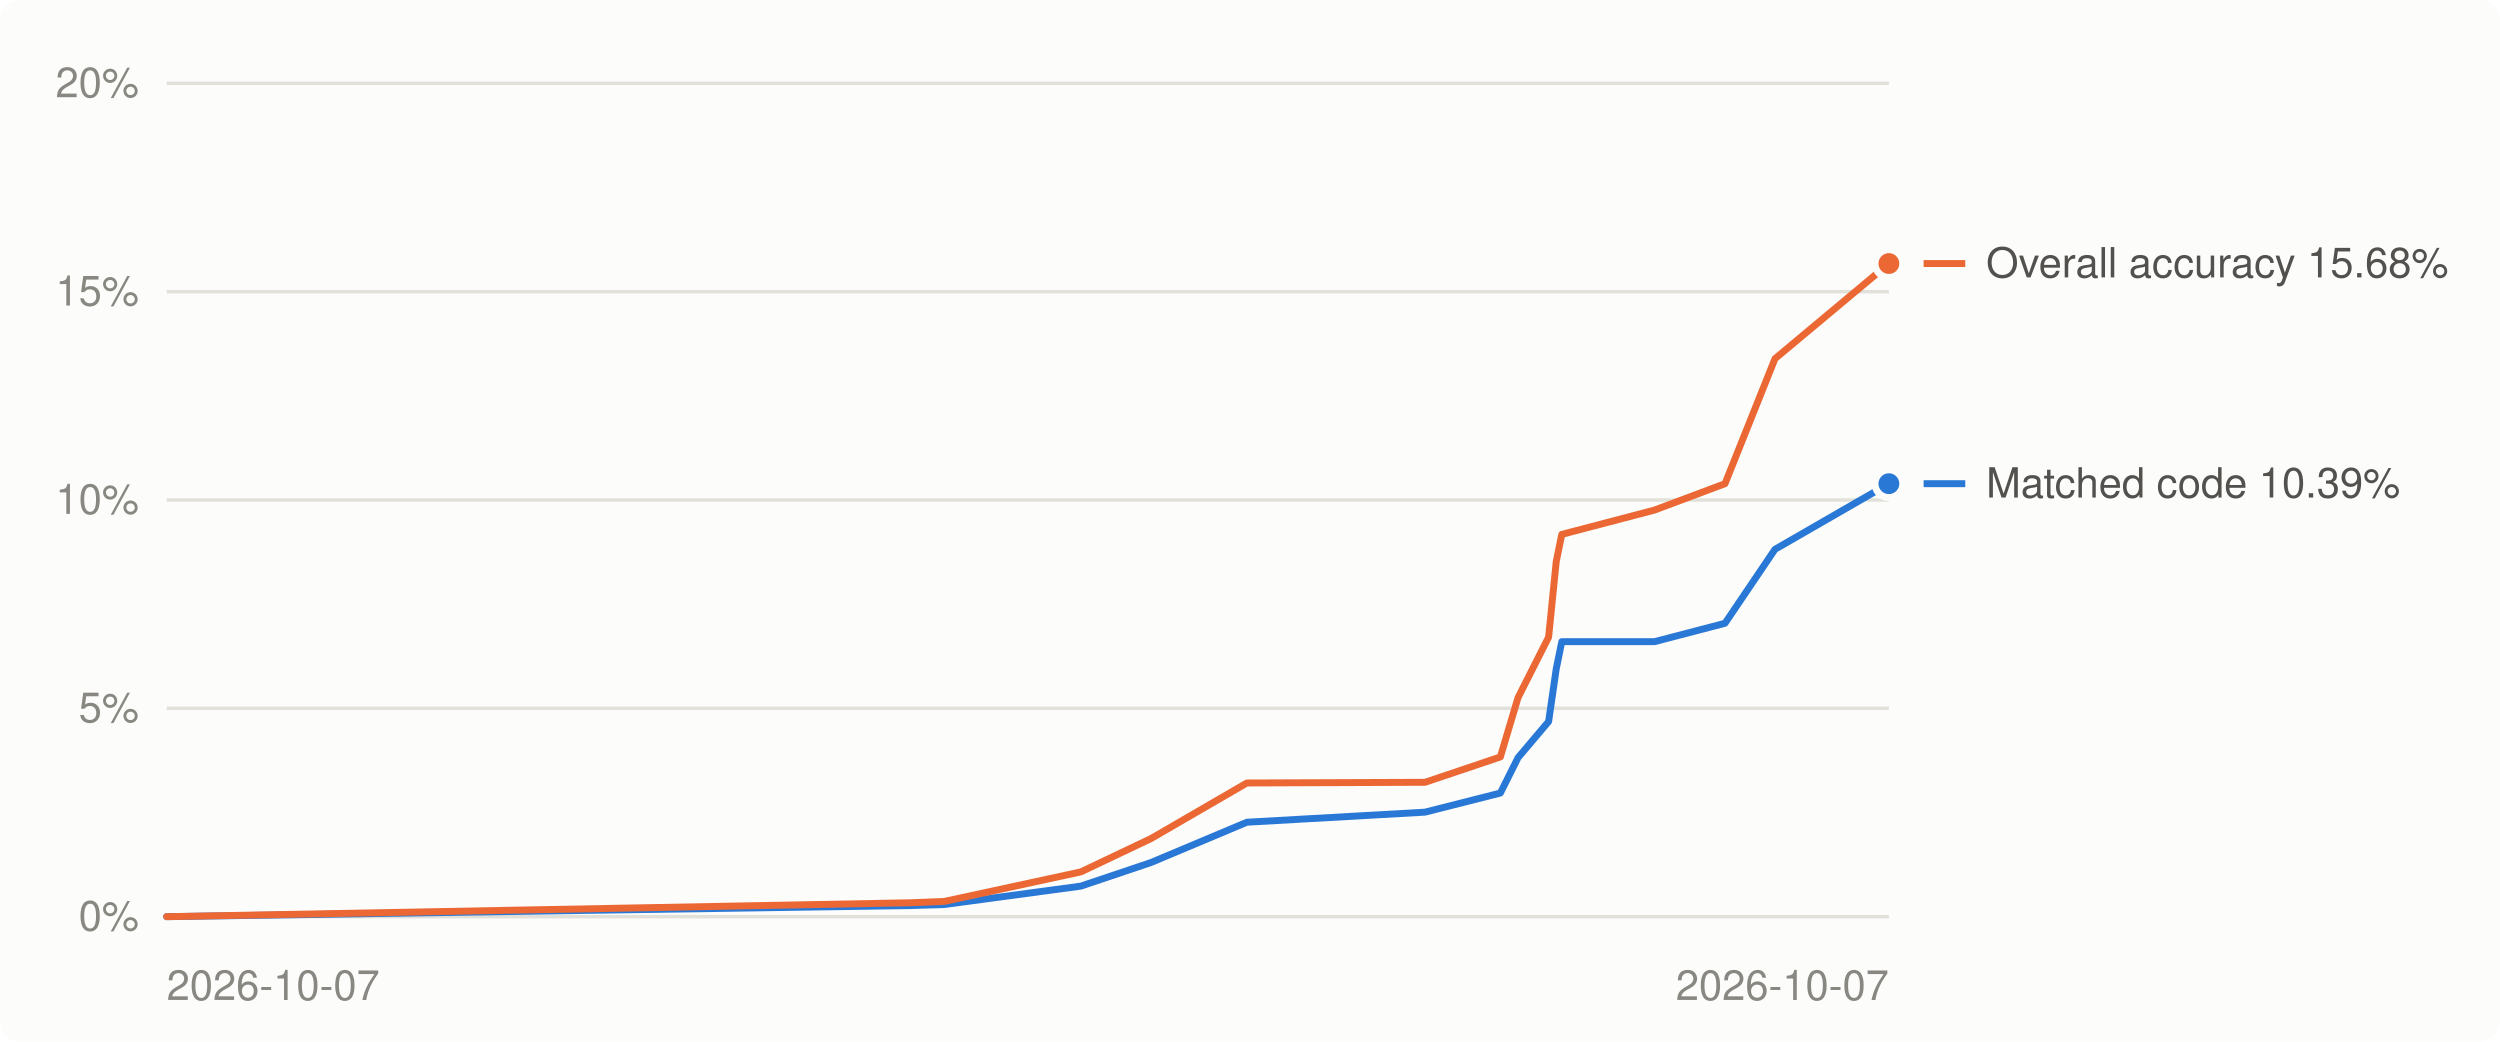
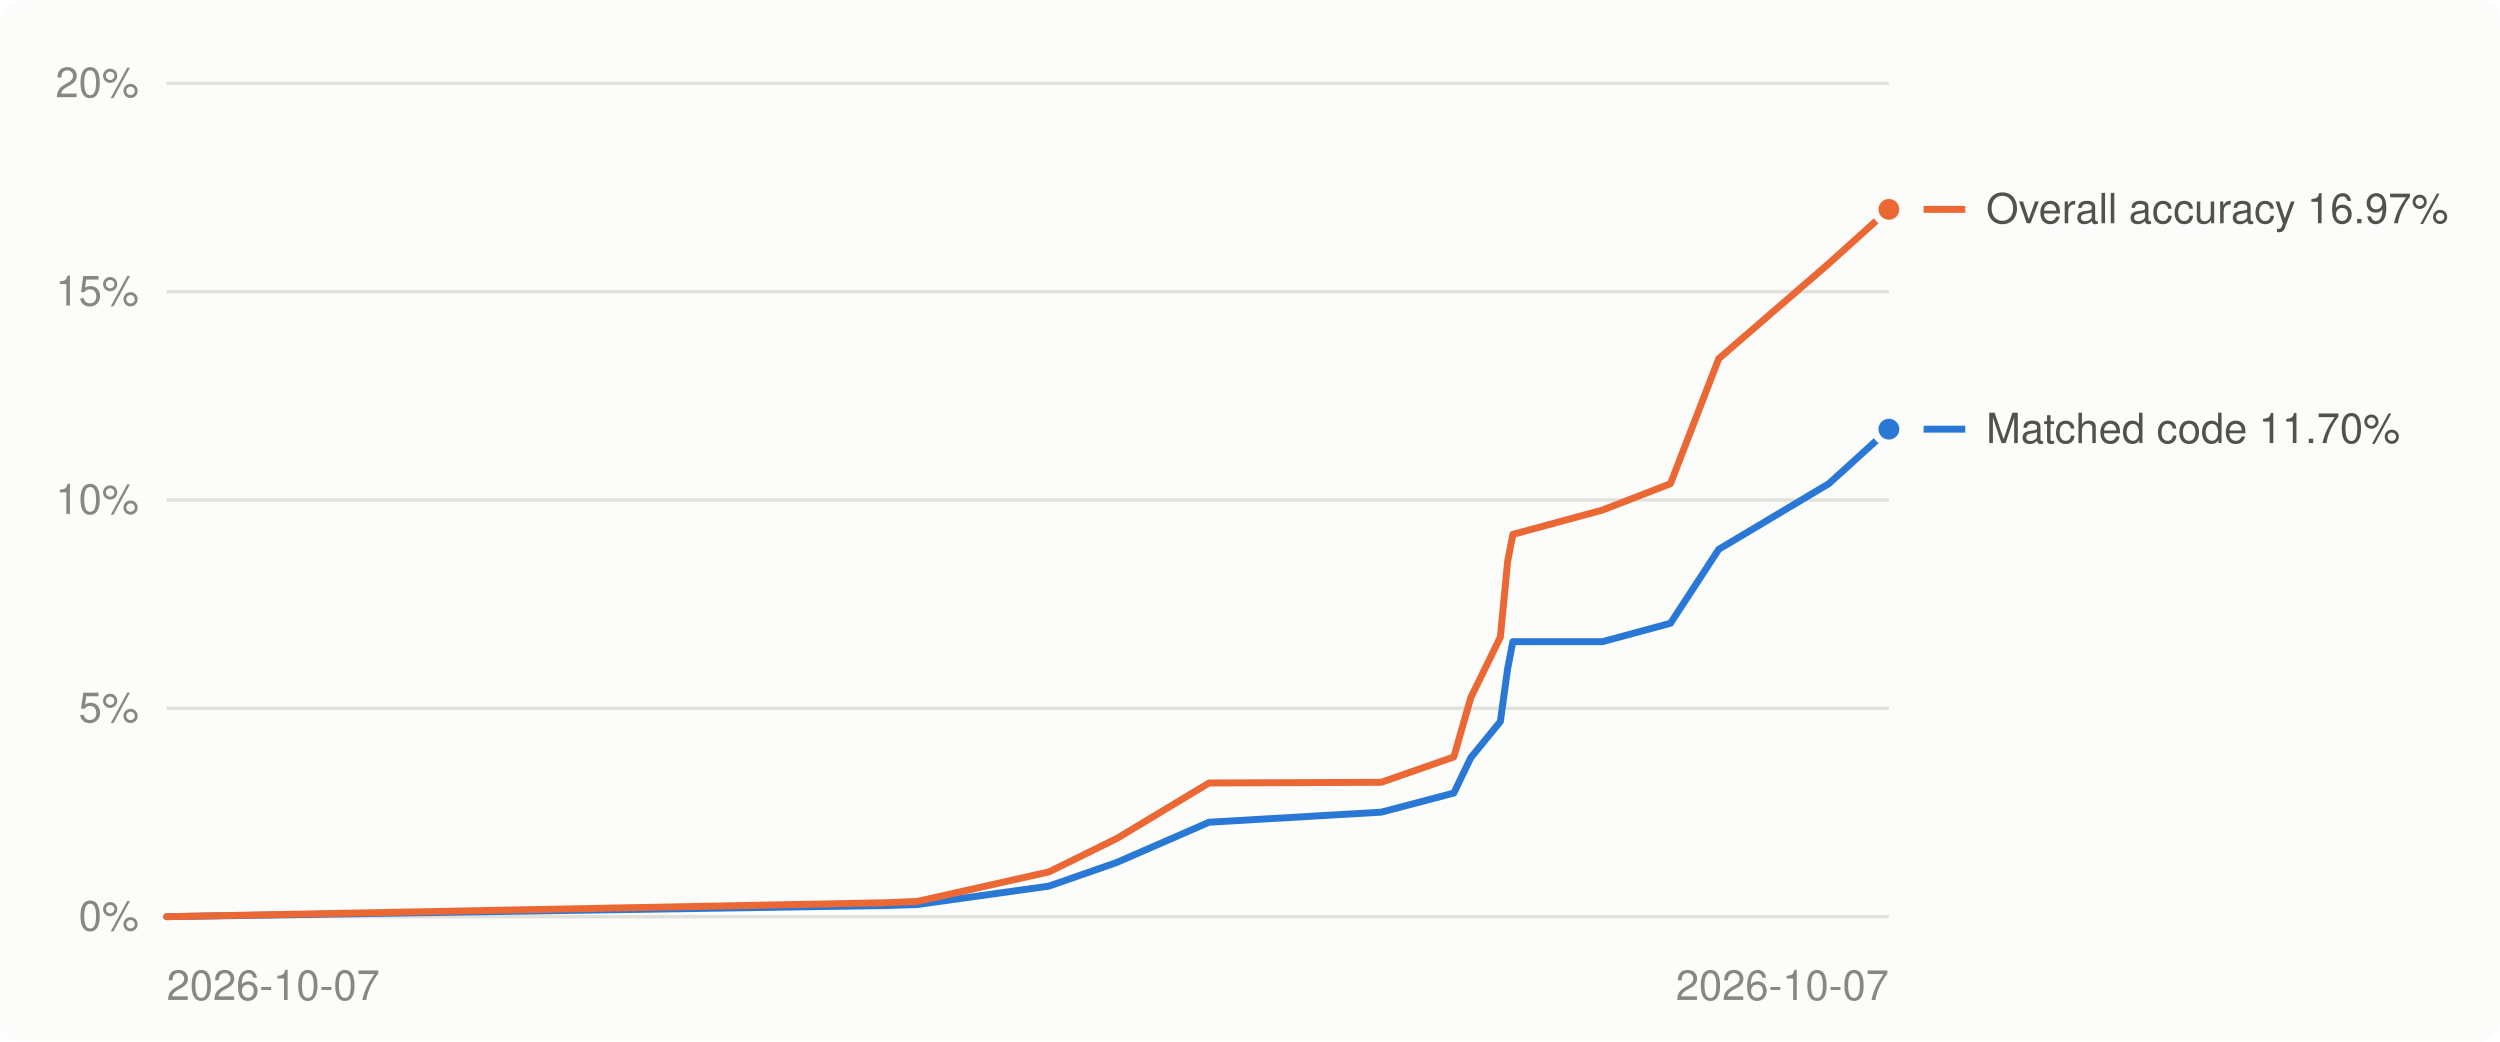
<svg xmlns="http://www.w3.org/2000/svg" viewBox="0 0 720 300" width="720" height="300" role="img" aria-label="Decompilation progress over time">
  <style>
.bg{fill:#fcfcfb}.grid{stroke:#e1e0d9}.muted{fill:#898781}.lbl{fill:#52514e}.ln0{stroke:#2a78d6}.dot0{fill:#2a78d6;stroke:#fcfcfb}.ln1{stroke:#eb6834}.dot1{fill:#eb6834;stroke:#fcfcfb}
@media (prefers-color-scheme: dark){.bg{fill:#1a1a19}.grid{stroke:#2c2c2a}.muted{fill:#898781}.lbl{fill:#c3c2b7}.ln0{stroke:#3987e5}.dot0{fill:#3987e5;stroke:#1a1a19}.ln1{stroke:#d95926}.dot1{fill:#d95926;stroke:#1a1a19}}
text{font:12px -apple-system,BlinkMacSystemFont,'Segoe UI',Helvetica,Arial,sans-serif}
</style>
  <rect class="bg" width="720" height="300" rx="6" />
  <line x1="48" x2="544" y1="264.0" y2="264.0" class="grid" stroke-width="1" />
  <text x="40" y="268.0" class="muted" text-anchor="end">0%</text>
  <line x1="48" x2="544" y1="204.0" y2="204.0" class="grid" stroke-width="1" />
  <text x="40" y="208.0" class="muted" text-anchor="end">5%</text>
  <line x1="48" x2="544" y1="144.0" y2="144.0" class="grid" stroke-width="1" />
  <text x="40" y="148.0" class="muted" text-anchor="end">10%</text>
  <line x1="48" x2="544" y1="84.0" y2="84.0" class="grid" stroke-width="1" />
  <text x="40" y="88.0" class="muted" text-anchor="end">15%</text>
  <line x1="48" x2="544" y1="24.0" y2="24.0" class="grid" stroke-width="1" />
  <text x="40" y="28.0" class="muted" text-anchor="end">20%</text>
  <text class="muted" x="48.0" y="288" text-anchor="start">2026-10-07</text>
  <text class="muted" x="544.0" y="288" text-anchor="end">2026-10-07</text>
-   <polyline points="48.0,264.0 262.0,260.8 272.0,260.5 311.3,255.2 331.5,248.4 359.1,236.8 410.4,233.9 432.1,228.4 437.2,218.2 446.0,207.8 448.2,192.6 449.8,184.8 476.5,184.8 496.8,179.5 511.2,158.2 544.0,139.3" fill="none" class="ln0" stroke-width="2" stroke-linejoin="round" stroke-linecap="round" />
-   <polyline points="48.0,264.0 262.0,260.0 272.0,259.6 311.3,251.1 331.5,241.5 359.1,225.5 410.4,225.3 432.1,218.0 437.2,200.9 446.0,183.5 448.2,161.7 449.8,153.9 476.5,146.9 496.8,139.3 511.2,103.3 544.0,75.9" fill="none" class="ln1" stroke-width="2" stroke-linejoin="round" stroke-linecap="round" />
-   <circle cx="544.0" cy="139.3" r="4" class="dot0" stroke-width="2" />
-   <circle cx="544.0" cy="75.9" r="4" class="dot1" stroke-width="2" />
-   <line x1="554" x2="566" y1="139.3" y2="139.3" class="ln0" stroke-width="2" />
-   <text class="lbl" x="572" y="143.3">Matched code 10.39%</text>
-   <line x1="554" x2="566" y1="75.9" y2="75.9" class="ln1" stroke-width="2" />
-   <text class="lbl" x="572" y="79.9">Overall accuracy 15.68%</text>
+   <polyline points="48.0,264.0 254.6,260.8 264.2,260.5 302.1,255.2 321.6,248.4 348.2,236.8 397.8,233.9 418.7,228.4 423.6,218.2 432.1,207.8 434.2,192.6 435.7,184.8 461.5,184.8 481.1,179.5 495.0,158.2 526.7,139.3 544.0,123.6" fill="none" class="ln0" stroke-width="2" stroke-linejoin="round" stroke-linecap="round" />
+   <polyline points="48.0,264.0 254.6,260.0 264.2,259.6 302.1,251.1 321.6,241.5 348.2,225.5 397.8,225.3 418.7,218.0 423.6,200.9 432.1,183.5 434.2,161.7 435.7,153.9 461.5,146.9 481.1,139.3 495.0,103.3 526.7,75.9 544.0,60.3" fill="none" class="ln1" stroke-width="2" stroke-linejoin="round" stroke-linecap="round" />
+   <circle cx="544.0" cy="123.6" r="4" class="dot0" stroke-width="2" />
+   <circle cx="544.0" cy="60.3" r="4" class="dot1" stroke-width="2" />
+   <line x1="554" x2="566" y1="123.6" y2="123.6" class="ln0" stroke-width="2" />
+   <text class="lbl" x="572" y="127.6">Matched code 11.70%</text>
+   <line x1="554" x2="566" y1="60.3" y2="60.3" class="ln1" stroke-width="2" />
+   <text class="lbl" x="572" y="64.3">Overall accuracy 16.97%</text>
</svg>
